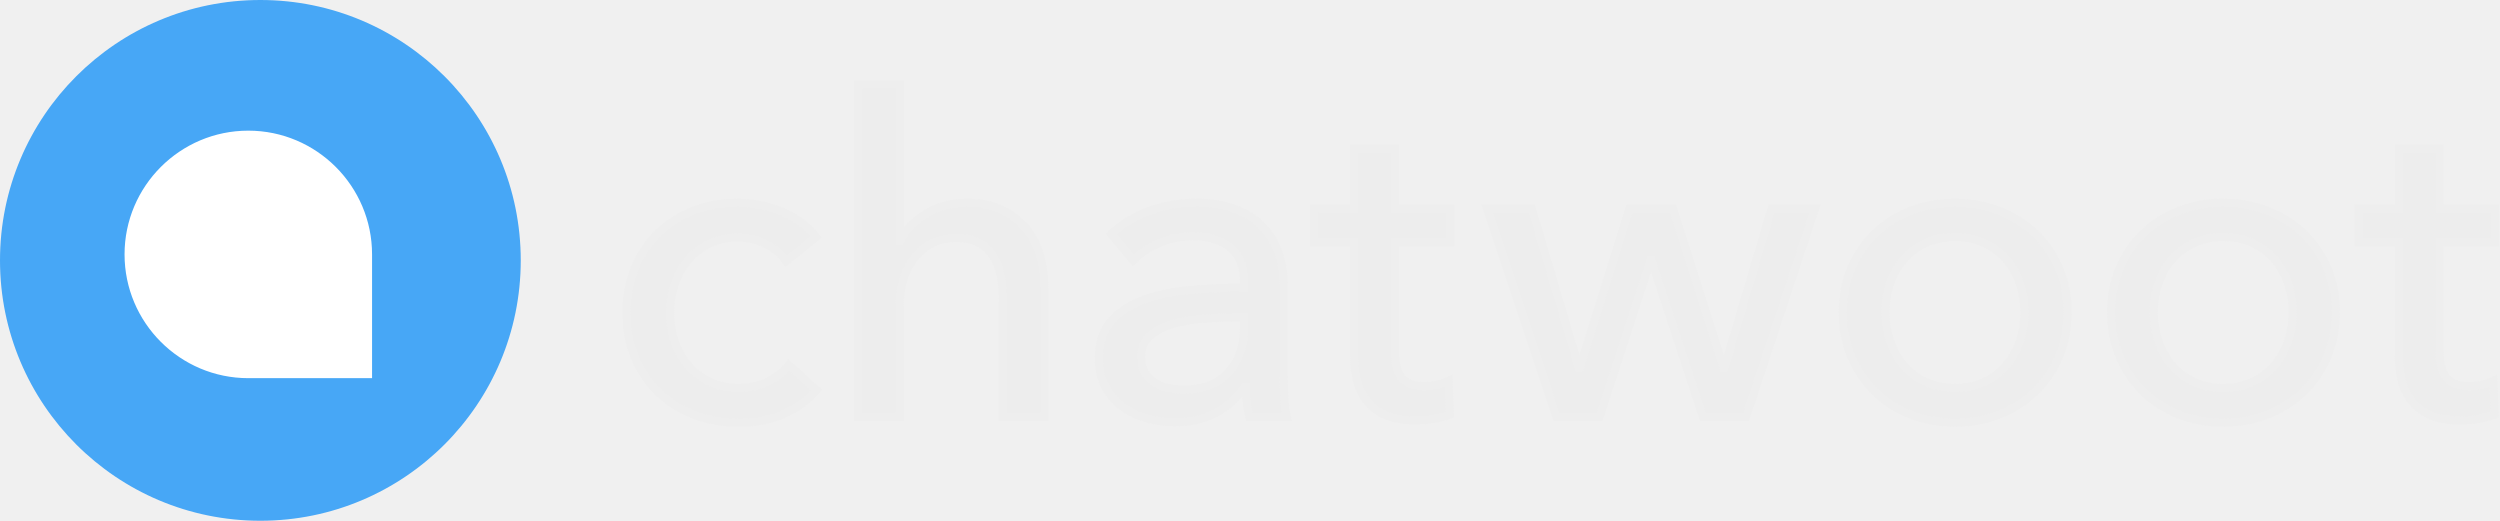
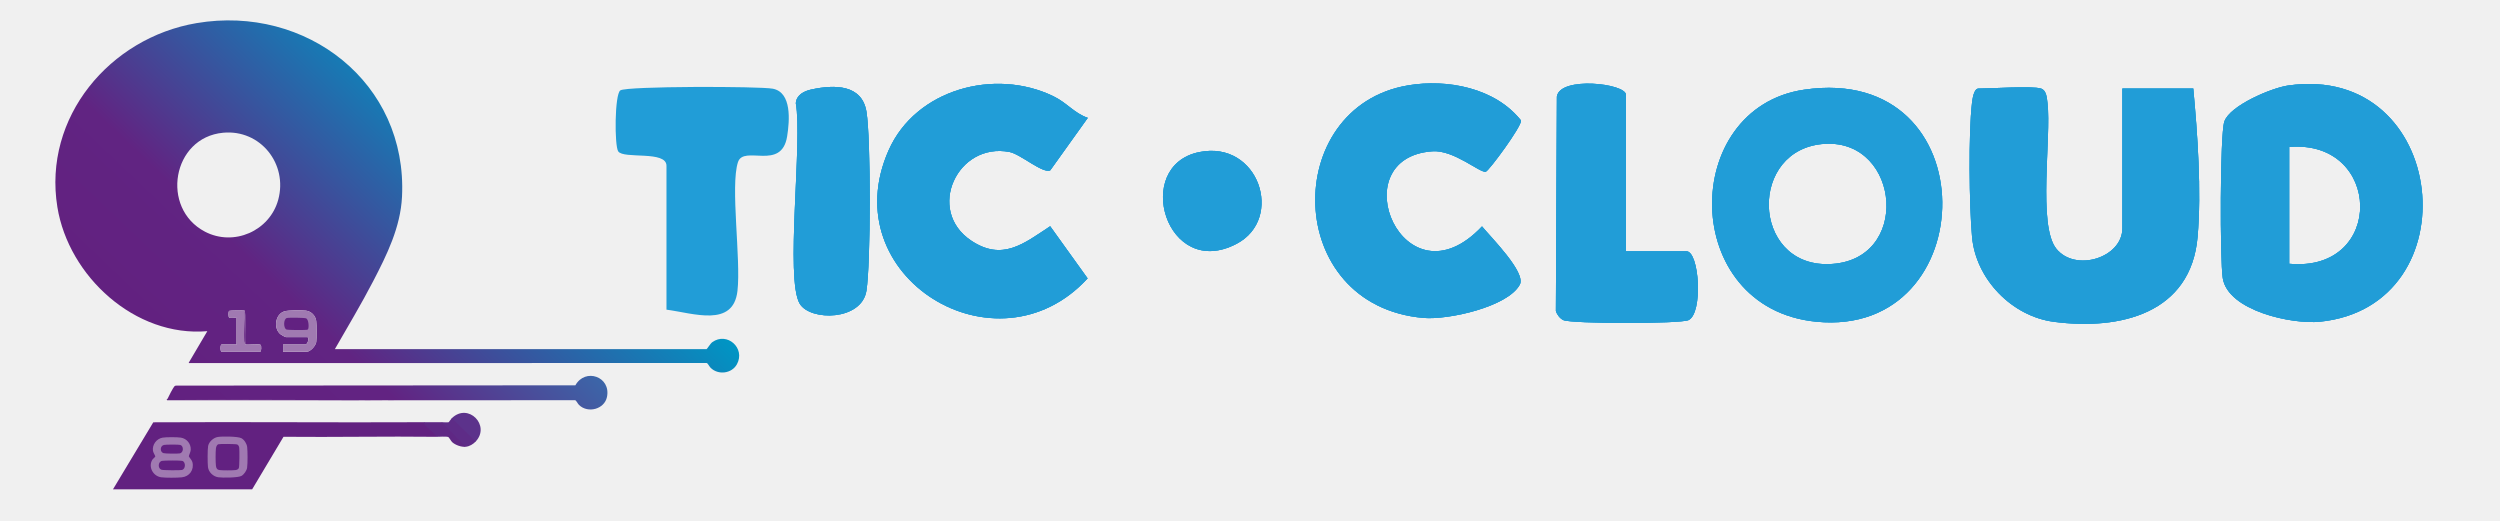
- <svg xmlns="http://www.w3.org/2000/svg" width="2458px" height="512px" viewBox="0 0 2458 512" version="1.1">
-   <g id="Page-1" stroke="none" stroke-width="1" fill="none" fill-rule="evenodd">
-     <g id="logo" fill-rule="nonzero">
-       <g id="woot-log">
-         <circle id="Oval" fill="#47A7F6" cx="256" cy="256" r="256" />
-         <path d="M362.808,368.808 L244.123,368.808 C178.699,368.808 125.457,315.562 125.457,250.122 C125.457,184.703 178.699,131.457 244.124,131.457 C309.565,131.457 362.808,184.703 362.808,250.122 L362.808,368.808 Z" id="Fill-1" stroke="#FFFFFF" stroke-width="6" fill="#FFFFFF" />
-       </g>
-       <path d="M772.982,256.848 C768.658,250.217 762.171,244.667 753.522,240.198 C744.872,235.73 735.647,233.495 725.844,233.495 C715.177,233.495 705.735,235.513 697.518,239.55 C689.302,243.586 682.31,248.992 676.544,255.767 C670.778,262.542 666.381,270.398 663.354,279.336 C660.327,288.273 658.813,297.643 658.813,307.446 C658.813,317.248 660.327,326.618 663.354,335.555 C666.381,344.493 670.778,352.349 676.544,359.124 C682.31,365.899 689.374,371.305 697.735,375.341 C706.095,379.378 715.609,381.396 726.277,381.396 C736.656,381.396 746.098,379.378 754.603,375.341 C763.108,371.305 770.099,365.827 775.577,358.908 L802.822,383.558 C794.173,393.649 783.361,401.505 770.387,407.127 C757.414,412.749 742.71,415.56 726.277,415.56 C710.42,415.56 695.789,412.965 682.382,407.776 C668.976,402.586 657.372,395.307 647.569,385.937 C637.767,376.567 630.055,365.251 624.433,351.989 C618.811,338.727 616,323.879 616,307.446 C616,291.3 618.739,276.597 624.217,263.335 C629.695,250.073 637.335,238.685 647.137,229.171 C656.939,219.657 668.544,212.305 681.95,207.115 C695.356,201.926 709.843,199.331 725.412,199.331 C739.827,199.331 754.17,202.214 768.441,207.98 C782.713,213.746 794.028,222.107 802.389,233.063 L772.982,256.848 Z M885.421,236.09 C890.322,225.999 898.683,217.35 910.504,210.143 C922.324,202.935 935.586,199.331 950.29,199.331 C963.552,199.331 974.94,201.565 984.454,206.034 C993.968,210.503 1001.896,216.485 1008.239,223.981 C1014.582,231.477 1019.267,240.27 1022.294,250.361 C1025.321,260.452 1026.835,271.263 1026.835,282.795 L1026.835,409.938 L986.184,409.938 L986.184,296.634 C986.184,288.273 985.535,280.345 984.238,272.849 C982.94,265.353 980.562,258.722 977.102,252.956 C973.643,247.19 968.958,242.577 963.047,239.117 C957.137,235.658 949.425,233.928 939.911,233.928 C923.766,233.928 910.504,240.054 900.125,252.307 C889.746,264.56 884.556,280.921 884.556,301.391 L884.556,409.938 L843.905,409.938 L843.905,83 L884.556,83 L884.556,236.09 L885.421,236.09 Z M1223.171,277.174 C1223.171,261.893 1218.558,250.577 1209.332,243.226 C1200.106,235.874 1187.853,232.198 1172.573,232.198 C1161.041,232.198 1150.157,234.432 1139.923,238.901 C1129.688,243.37 1121.111,249.064 1114.191,255.983 L1092.568,230.036 C1102.659,220.522 1114.984,213.026 1129.544,207.548 C1144.103,202.07 1159.743,199.331 1176.465,199.331 C1191.169,199.331 1203.926,201.421 1214.738,205.602 C1225.549,209.782 1234.415,215.476 1241.334,222.684 C1248.253,229.892 1253.443,238.396 1256.902,248.199 C1260.362,258.001 1262.092,268.524 1262.092,279.768 L1262.092,369.287 C1262.092,376.206 1262.308,383.486 1262.741,391.126 C1263.173,398.766 1263.966,405.037 1265.119,409.938 L1228.36,409.938 C1226.054,400.136 1224.9,390.333 1224.9,380.531 L1223.603,380.531 C1216.107,391.487 1206.665,399.991 1195.277,406.046 C1183.889,412.1 1170.411,415.128 1154.842,415.128 C1146.77,415.128 1138.337,414.046 1129.544,411.884 C1120.75,409.722 1112.75,406.19 1105.542,401.289 C1098.334,396.388 1092.352,389.901 1087.595,381.828 C1082.838,373.756 1080.46,363.809 1080.46,351.989 C1080.46,336.42 1084.64,324.095 1093.001,315.014 C1101.362,305.932 1112.317,299.013 1125.868,294.256 C1139.418,289.499 1154.698,286.399 1171.708,284.958 C1188.718,283.516 1205.872,282.795 1223.171,282.795 L1223.171,277.174 Z M1213.224,312.203 C1203.133,312.203 1192.682,312.635 1181.871,313.5 C1171.059,314.365 1161.257,316.095 1152.464,318.689 C1143.67,321.284 1136.391,325.176 1130.625,330.366 C1124.859,335.555 1121.976,342.475 1121.976,351.124 C1121.976,357.178 1123.201,362.224 1125.651,366.26 C1128.102,370.296 1131.345,373.612 1135.382,376.206 C1139.418,378.801 1143.887,380.603 1148.788,381.612 C1153.689,382.621 1158.734,383.126 1163.924,383.126 C1182.952,383.126 1197.584,377.432 1207.818,366.044 C1218.053,354.655 1223.171,340.312 1223.171,323.014 L1223.171,312.203 L1213.224,312.203 Z M1425.993,238.252 L1371.504,238.252 L1371.504,345.069 C1371.504,357.467 1373.81,366.332 1378.423,371.666 C1383.036,376.999 1390.388,379.666 1400.478,379.666 C1404.226,379.666 1408.263,379.234 1412.587,378.369 C1416.912,377.504 1420.804,376.206 1424.264,374.477 L1425.561,407.776 C1420.66,409.506 1415.254,410.875 1409.344,411.884 C1403.433,412.893 1397.307,413.398 1390.964,413.398 C1371.648,413.398 1356.872,408.064 1346.637,397.397 C1336.402,386.729 1331.285,370.729 1331.285,349.394 L1331.285,238.252 L1291.931,238.252 L1291.931,204.953 L1331.285,204.953 L1331.285,146.139 L1371.504,146.139 L1371.504,204.953 L1425.993,204.953 L1425.993,238.252 Z M1506.078,204.953 L1552.351,361.503 L1553.216,361.503 L1602.083,204.953 L1644.897,204.953 L1694.629,361.503 L1695.494,361.503 L1741.767,204.953 L1784.581,204.953 L1716.685,409.938 L1674.304,409.938 L1623.706,255.983 L1622.841,255.983 L1572.676,409.938 L1530.295,409.938 L1461.967,204.953 L1506.078,204.953 Z M2032.811,307.013 C2032.811,322.87 2030,337.429 2024.378,350.691 C2018.756,363.953 2010.972,375.413 2001.026,385.072 C1991.079,394.73 1979.331,402.226 1965.78,407.56 C1952.23,412.893 1937.671,415.56 1922.102,415.56 C1906.534,415.56 1891.974,412.893 1878.424,407.56 C1864.873,402.226 1853.197,394.73 1843.395,385.072 C1833.592,375.413 1825.88,363.953 1820.258,350.691 C1814.636,337.429 1811.825,322.87 1811.825,307.013 C1811.825,291.156 1814.636,276.669 1820.258,263.551 C1825.88,250.433 1833.592,239.117 1843.395,229.603 C1853.197,220.089 1864.873,212.665 1878.424,207.332 C1891.974,201.998 1906.534,199.331 1922.102,199.331 C1937.671,199.331 1952.23,201.998 1965.78,207.332 C1979.331,212.665 1991.079,220.089 2001.026,229.603 C2010.972,239.117 2018.756,250.433 2024.378,263.551 C2030,276.669 2032.811,291.156 2032.811,307.013 Z M1990.43,307.013 C1990.43,297.211 1988.917,287.841 1985.89,278.903 C1982.862,269.966 1978.466,262.11 1972.7,255.334 C1966.934,248.559 1959.798,243.154 1951.293,239.117 C1942.788,235.081 1933.058,233.063 1922.102,233.063 C1911.146,233.063 1901.416,235.081 1892.911,239.117 C1884.406,243.154 1877.271,248.559 1871.505,255.334 C1865.738,262.11 1861.342,269.966 1858.315,278.903 C1855.287,287.841 1853.774,297.211 1853.774,307.013 C1853.774,316.816 1855.287,326.185 1858.315,335.123 C1861.342,344.06 1865.738,351.989 1871.505,358.908 C1877.271,365.827 1884.406,371.305 1892.911,375.341 C1901.416,379.378 1911.146,381.396 1922.102,381.396 C1933.058,381.396 1942.788,379.378 1951.293,375.341 C1959.798,371.305 1966.934,365.827 1972.7,358.908 C1978.466,351.989 1982.862,344.06 1985.89,335.123 C1988.917,326.185 1990.43,316.816 1990.43,307.013 Z M2296.611,307.013 C2296.611,322.87 2293.8,337.429 2288.178,350.691 C2282.556,363.953 2274.771,375.413 2264.825,385.072 C2254.878,394.73 2243.13,402.226 2229.58,407.56 C2216.029,412.893 2201.47,415.56 2185.901,415.56 C2170.333,415.56 2155.774,412.893 2142.223,407.56 C2128.673,402.226 2116.996,394.73 2107.194,385.072 C2097.392,375.413 2089.68,363.953 2084.058,350.691 C2078.436,337.429 2075.625,322.87 2075.625,307.013 C2075.625,291.156 2078.436,276.669 2084.058,263.551 C2089.68,250.433 2097.392,239.117 2107.194,229.603 C2116.996,220.089 2128.673,212.665 2142.223,207.332 C2155.774,201.998 2170.333,199.331 2185.901,199.331 C2201.47,199.331 2216.029,201.998 2229.58,207.332 C2243.13,212.665 2254.878,220.089 2264.825,229.603 C2274.771,239.117 2282.556,250.433 2288.178,263.551 C2293.8,276.669 2296.611,291.156 2296.611,307.013 Z M2254.23,307.013 C2254.23,297.211 2252.716,287.841 2249.689,278.903 C2246.662,269.966 2242.265,262.11 2236.499,255.334 C2230.733,248.559 2223.597,243.154 2215.092,239.117 C2206.587,235.081 2196.857,233.063 2185.901,233.063 C2174.946,233.063 2165.215,235.081 2156.71,239.117 C2148.205,243.154 2141.07,248.559 2135.304,255.334 C2129.538,262.11 2125.141,269.966 2122.114,278.903 C2119.087,287.841 2117.573,297.211 2117.573,307.013 C2117.573,316.816 2119.087,326.185 2122.114,335.123 C2125.141,344.06 2129.538,351.989 2135.304,358.908 C2141.07,365.827 2148.205,371.305 2156.71,375.341 C2165.215,379.378 2174.946,381.396 2185.901,381.396 C2196.857,381.396 2206.587,379.378 2215.092,375.341 C2223.597,371.305 2230.733,365.827 2236.499,358.908 C2242.265,351.989 2246.662,344.06 2249.689,335.123 C2252.716,326.185 2254.23,316.816 2254.23,307.013 Z M2453.16,238.252 L2398.671,238.252 L2398.671,345.069 C2398.671,357.467 2400.977,366.332 2405.59,371.666 C2410.203,376.999 2417.554,379.666 2427.645,379.666 C2431.393,379.666 2435.429,379.234 2439.754,378.369 C2444.079,377.504 2447.971,376.206 2451.43,374.477 L2452.728,407.776 C2447.827,409.506 2442.421,410.875 2436.511,411.884 C2430.6,412.893 2424.474,413.398 2418.131,413.398 C2398.815,413.398 2384.039,408.064 2373.804,397.397 C2363.569,386.729 2358.452,370.729 2358.452,349.394 L2358.452,238.252 L2319.098,238.252 L2319.098,204.953 L2358.452,204.953 L2358.452,146.139 L2398.671,146.139 L2398.671,204.953 L2453.16,204.953 L2453.16,238.252 Z" id="chatwoot" stroke="#EEEEEE" stroke-width="8" fill="#EDEDED" />
+ <svg xmlns="http://www.w3.org/2000/svg" id="Capa_1" version="1.1" viewBox="0 0 2458 512">
+   <defs>
+     <style>
+       .st0 {
+         fill: url(#Degradado_sin_nombre_6);
+       }
+ 
+       .st1 {
+         fill: url(#Degradado_sin_nombre_5);
+       }
+ 
+       .st2 {
+         fill: #622180;
+       }
+ 
+       .st3 {
+         fill: #5f2884;
+       }
+ 
+       .st4 {
+         fill: #5c328b;
+       }
+ 
+       .st5 {
+         fill: #5e2c87;
+       }
+ 
+       .st6 {
+         fill: #622181;
+       }
+ 
+       .st7 {
+         fill: #a07ab1;
+       }
+ 
+       .st8 {
+         fill: #219dd7;
+       }
+ 
+       .st9 {
+         fill: #a079b1;
+       }
+     </style>
+     <linearGradient id="Degradado_sin_nombre_5" data-name="Degradado sin nombre 5" x1="85.74" y1="1050.4" x2="-181.01" y2="1330.36" gradientTransform="translate(411 -924)" gradientUnits="userSpaceOnUse">
+       <stop offset="0" stop-color="#0095c4" />
+       <stop offset=".69" stop-color="#612482" />
+       <stop offset="1" stop-color="#622180" />
+     </linearGradient>
+     <linearGradient id="Degradado_sin_nombre_6" data-name="Degradado sin nombre 6" x1="78.19" y1="1201.72" x2="-133.54" y2="1421.33" gradientTransform="translate(411 -924)" gradientUnits="userSpaceOnUse">
+       <stop offset="0" stop-color="#3c65a8" />
+       <stop offset=".5" stop-color="#622382" />
+       <stop offset="1" stop-color="#622180" />
+     </linearGradient>
+   </defs>
+   <g>
+     <path class="st8" d="M2006.73,87.08c5.34,1.65,5.8,9.34,6.36,14.15,3.95,33.68-9.68,120.2,8.57,143.18,18.68,23.53,65.05,9.05,65.05-19.93V87.08h69.73c4.22,44.7,8.14,100.8,4.25,145.75-6.53,75.36-76.15,92.13-141.3,83.58-41.29-5.42-76.76-41.87-80.49-83.57-2.78-31.1-3.59-101.36-.04-131.62.48-4.13,1.87-14.15,6.36-14.15,13.47,0,52.5-2.79,61.52,0Z" />
+     <path class="st8" d="M2006.73,87.08c5.34,1.65,5.8,9.34,6.36,14.15,3.95,33.68-9.68,120.2,8.57,143.18,18.68,23.53,65.05,9.05,65.05-19.93V87.08h69.73c4.22,44.7,8.14,100.8,4.25,145.75-6.53,75.36-76.15,92.13-141.3,83.58-41.29-5.42-76.76-41.87-80.49-83.57-2.78-31.1-3.59-101.36-.04-131.62.48-4.13,1.87-14.15,6.36-14.15,13.47,0,52.5-2.79,61.52,0Z" />
+     <path class="st8" d="M2006.73,87.08c5.34,1.65,5.8,9.34,6.36,14.15,3.95,33.68-9.68,120.2,8.57,143.18,18.68,23.53,65.05,9.05,65.05-19.93V87.08h69.73c4.22,44.7,8.14,100.8,4.25,145.75-6.53,75.36-76.15,92.13-141.3,83.58-41.29-5.42-76.76-41.87-80.49-83.57-2.78-31.1-3.59-101.36-.04-131.62.48-4.13,1.87-14.15,6.36-14.15,13.47,0,52.5-2.79,61.52,0Z" />
+   </g>
+   <g>
+     <path class="st8" d="M2249.77,84.06c157.83-22.51,181.73,216.82,31.33,232.24-27.7,2.84-90.6-10.76-95.7-42.86-2.78-17.45-2.78-140.8,1.53-153.81,5.24-15.81,46.45-33.23,62.84-35.57ZM2250.77,259.34c94.53,8.76,91.45-122.52,0-114.84v114.84Z" />
+     <path class="st8" d="M2249.77,84.06c157.83-22.51,181.73,216.82,31.33,232.24-27.7,2.84-90.6-10.76-95.7-42.86-2.78-17.45-2.78-140.8,1.53-153.81,5.24-15.81,46.45-33.23,62.84-35.57ZM2250.77,259.34c94.53,8.76,91.45-122.52,0-114.84v114.84Z" />
+     <path class="st8" d="M2249.77,84.06c157.83-22.51,181.73,216.82,31.33,232.24-27.7,2.84-90.6-10.76-95.7-42.86-2.78-17.45-2.78-140.8,1.53-153.81,5.24-15.81,46.45-33.23,62.84-35.57ZM2250.77,259.34c94.53,8.76,91.45-122.52,0-114.84v114.84Z" />
+   </g>
+   <g>
+     <path class="st8" d="M1774.01,88.15c181.38-26.43,176.48,244.51,11.68,228.17-134.45-13.33-134.54-210.27-11.68-228.17ZM1794.48,141.41c-75.8,4.17-72.85,119.87,3.07,118.27,81.94-1.73,71.4-122.36-3.07-118.27Z" />
+     <path class="st8" d="M1774.01,88.15c181.38-26.43,176.48,244.51,11.68,228.17-134.45-13.33-134.54-210.27-11.68-228.17ZM1794.48,141.41c-75.8,4.17-72.85,119.87,3.07,118.27,81.94-1.73,71.4-122.36-3.07-118.27Z" />
+     <path class="st8" d="M1774.01,88.15c181.38-26.43,176.48,244.51,11.68,228.17-134.45-13.33-134.54-210.27-11.68-228.17ZM1794.48,141.41c-75.8,4.17-72.85,119.87,3.07,118.27,81.94-1.73,71.4-122.36-3.07-118.27Z" />
+   </g>
+   <g>
+     <path class="st8" d="M1384.27,83.95c38.71-6.56,85.86,2.5,111.18,34.49,1.03,5.42-31.58,49.65-34.64,50.39-5.72,1.39-31.22-21.54-52.42-20.07-90.86,6.31-28.39,155.42,48.72,73.84,9.09,10.99,43.59,45.49,37.14,57.29-12.02,22-70.66,34.76-94.52,32.71-138.6-11.93-140.26-207.49-15.46-228.64Z" />
+     <path class="st8" d="M1384.27,83.95c38.71-6.56,85.86,2.5,111.18,34.49,1.03,5.42-31.58,49.65-34.64,50.39-5.72,1.39-31.22-21.54-52.42-20.07-90.86,6.31-28.39,155.42,48.72,73.84,9.09,10.99,43.59,45.49,37.14,57.29-12.02,22-70.66,34.76-94.52,32.71-138.6-11.93-140.26-207.49-15.46-228.64Z" />
+     <path class="st8" d="M1384.27,83.95c38.71-6.56,85.86,2.5,111.18,34.49,1.03,5.42-31.58,49.65-34.64,50.39-5.72,1.39-31.22-21.54-52.42-20.07-90.86,6.31-28.39,155.42,48.72,73.84,9.09,10.99,43.59,45.49,37.14,57.29-12.02,22-70.66,34.76-94.52,32.71-138.6-11.93-140.26-207.49-15.46-228.64Z" />
+   </g>
+   <g>
+     <path class="st8" d="M1069.51,115.87l-36.85,51.54c-7.03,3.78-29.3-15.87-40-17.96-51.36-10.03-82.58,57.24-37.77,87.14,30.69,20.48,51.72,2.92,77.64-14.15l36.8,51.26c-89.31,97.33-250.87-1.61-195.58-126.05,26.62-59.91,104.2-80.9,161.7-53.14,13.74,6.63,20.56,16.69,34.06,21.36Z" />
+     <path class="st8" d="M1069.51,115.87l-36.85,51.54c-7.03,3.78-29.3-15.87-40-17.96-51.36-10.03-82.58,57.24-37.77,87.14,30.69,20.48,51.72,2.92,77.64-14.15l36.8,51.26c-89.31,97.33-250.87-1.61-195.58-126.05,26.62-59.91,104.2-80.9,161.7-53.14,13.74,6.63,20.56,16.69,34.06,21.36Z" />
+     <path class="st8" d="M1069.51,115.87l-36.85,51.54c-7.03,3.78-29.3-15.87-40-17.96-51.36-10.03-82.58,57.24-37.77,87.14,30.69,20.48,51.72,2.92,77.64-14.15l36.8,51.26c-89.31,97.33-250.87-1.61-195.58-126.05,26.62-59.91,104.2-80.9,161.7-53.14,13.74,6.63,20.56,16.69,34.06,21.36Z" />
+   </g>
+   <path class="st8" d="M655.28,304.46v-141.5c0-15.23-42-6.28-47.43-14.1-3.79-5.46-3.59-56.07,2.05-59.99,6.15-4.28,136.76-4.14,149.85-1.67,18.9,3.55,16.6,31.48,14.18,46.78-5.46,34.59-42.69,8.15-48.36,25.45-7.7,23.52,3.08,95.27-.5,126.64-4.13,36.19-43.17,21.89-69.8,18.38Z" />
+   <g>
+     <path class="st8" d="M1598.63,247.04h59.47c12.68,0,16.59,60.64,2.07,67.69-7.82,3.8-115.56,3.66-123.08,0-3.43-1.67-6.28-5.38-7.36-9.05l.97-210.76c3.2-20.26,67.93-12.87,67.93-1.69v153.81Z" />
+     <path class="st8" d="M1598.63,247.04h59.47c12.68,0,16.59,60.64,2.07,67.69-7.82,3.8-115.56,3.66-123.08,0-3.43-1.67-6.28-5.38-7.36-9.05l.97-210.76c3.2-20.26,67.93-12.87,67.93-1.69v153.81Z" />
+     <path class="st8" d="M1598.63,247.04h59.47c12.68,0,16.59,60.64,2.07,67.69-7.82,3.8-115.56,3.66-123.08,0-3.43-1.67-6.28-5.38-7.36-9.05l.97-210.76c3.2-20.26,67.93-12.87,67.93-1.69v153.81Z" />
+   </g>
+   <g>
+     <path class="st8" d="M797.7,88c22.77-4.95,49.77-5.12,54.22,21.88,4.38,26.63,4.22,148.91-.02,175.87-4.67,29.76-55.26,30.19-65.62,12.81-14.54-24.39,2.98-159.88-3.85-197.13.67-8.13,8.09-11.87,15.27-13.44Z" />
+     <path class="st8" d="M797.7,88c22.77-4.95,49.77-5.12,54.22,21.88,4.38,26.63,4.22,148.91-.02,175.87-4.67,29.76-55.26,30.19-65.62,12.81-14.54-24.39,2.98-159.88-3.85-197.13.67-8.13,8.09-11.87,15.27-13.44Z" />
+     <path class="st8" d="M797.7,88c22.77-4.95,49.77-5.12,54.22,21.88,4.38,26.63,4.22,148.91-.02,175.87-4.67,29.76-55.26,30.19-65.62,12.81-14.54-24.39,2.98-159.88-3.85-197.13.67-8.13,8.09-11.87,15.27-13.44Z" />
+   </g>
+   <g>
+     <path class="st8" d="M1179.18,149.52c58.42-11.82,83.73,65.33,36.76,90.12-69.24,36.54-103.03-76.72-36.76-90.12Z" />
+     <path class="st8" d="M1179.18,149.52c58.42-11.82,83.73,65.33,36.76,90.12-69.24,36.54-103.03-76.72-36.76-90.12Z" />
+     <path class="st8" d="M1179.18,149.52c58.42-11.82,83.73,65.33,36.76,90.12-69.24,36.54-103.03-76.72-36.76-90.12Z" />
+   </g>
+   <g>
+     <path class="st1" d="M186.86,356.96c-.44-.03-1.33.27-1.3-.32l18.28-31.03c-70.92,6.08-136.38-53.89-147.43-122.02C42.08,115.3,108.03,37.16,193.27,22.73c107.72-18.24,207.49,58.5,201.99,170.63-1.47,30.06-14.85,57.13-28.43,83.27-11.74,22.6-24.92,44.53-37.57,66.61h365.47c.44,0,3.67-5.43,5.59-6.82,14.57-10.45,32.81,5.87,24.26,21.65-5.06,9.34-18.53,10.95-25.95,3.48-1.32-1.33-2.74-4.51-3.88-4.64l-341.97.05h-165.91ZM219.39,130.5c-50.17,4.67-61.79,74.24-17.94,97.24,28.39,14.89,63.74-.68,72.1-31.32,9.61-35.2-17.45-69.34-54.16-65.92ZM240.42,305.36c-.89-.3-14.45-.15-15.07.29-.98.68-.98,5.93,0,6.62,1.23.86,5.5-.02,7.23.29v26.13h-14.7c-1.44,0-1.44,7.19,0,7.19h37.89c1.22,0,1.54-6.08.37-6.9-1.58-1.1-11.99.22-14.66-.26-.8-.16-.28-1-.41-1.33-.45-3.62.86-31.49-.65-32.01ZM278.31,345.86h23.19c3.68,0,8.86-5.86,9.43-9.51s.52-16.89-.02-20.81c-.71-5.21-4.9-9.41-10.12-10.12-4.22-.57-17.57-.5-21.35.75-9.08,3-10.59,16.88-3.76,22.4.91.74,4.74,2.93,5.56,2.93h20.9c2.12,0,.68,7.19-1.96,7.19h-21.88v7.19Z" />
+     <path class="st2" d="M352.77,356.96h-165.91,165.91Z" />
+     <g>
+       <path class="st9" d="M240.42,305.36c.16,10.74.38,21.41.65,32.01.13.33-.39,1.18.41,1.33,2.67.47,13.08-.84,14.66.26,1.18.82.85,6.9-.37,6.9h-37.89c-1.44,0-1.44-7.19,0-7.19h14.7v-26.13c-1.72-.3-6,.57-7.23-.29-.98-.68-.98-5.93,0-6.62.62-.43,14.17-.59,15.07-.29Z" />
+       <path class="st2" d="M241.07,337.37c-.34-.85-.61-.93-.7-2.21-.67-9.63.6-20.08.05-29.8,1.52.52.2,28.39.65,32.01Z" />
+     </g>
+     <g>
+       <path class="st7" d="M278.31,345.86v-7.19h21.88c2.64,0,4.08-7.19,1.96-7.19h-20.9c-.83,0-4.65-2.19-5.56-2.93-6.83-5.52-5.33-19.4,3.76-22.4,3.78-1.25,17.13-1.32,21.35-.75,5.22.71,9.42,4.92,10.12,10.12.53,3.92.61,16.99.02,20.81s-5.76,9.51-9.43,9.51h-23.19Z" />
+       <path class="st6" d="M282.04,312.68c1.84-.53,17.45-.36,18.98.34,2.55,1.17,2.88,9.15,1.83,10.66-.47.67-1.27.56-1.97.64-2.36.29-17.86.26-19.29-.37-3-1.32-3.03-10.28.45-11.28Z" />
    </g>
  </g>
+   <g>
+     <path class="st2" d="M416.13,415.1l1.95.77c3.84,3.97,7.69,7.94,11.57,11.9l-.46,1.71c-50.13-.61-100.32.48-150.45-.03l-30.81,51.63H111.09l39.62-65.87c88.47-.51,176.96.33,265.42-.1Z" />
+     <path class="st0" d="M164.65,392.23c.74-1.88,5.83-11.5,6.85-12.42.6-.54,1.11-.74,1.93-.68l392.28-.29c9.62-17.38,35.21-8.56,31.07,11.47-2.48,12.01-18.72,16.4-27.5,7.83-1.37-1.34-2.68-4.51-3.87-4.65-57.6.07-115.2.07-172.79.05l-227.51-.65-.46-.66Z" />
+     <path class="st4" d="M467.73,434.04l-1.34.52c-7.5-7.3-15.01-14.6-22.52-21.9l.35-1.48c16.19-15.66,38.27,7.21,23.52,22.86Z" />
+     <path class="st5" d="M467.73,434.04c-2.56,2.72-6.01,4.82-9.8,5.23-2.34-.41-3.74-1.79-5.23-3.5l-18.67-19.19.39-1.47c1.88-.03,5.22.37,6.73.01.24-.06,2.1-2.99,3.07-3.93l23.52,22.86Z" />
+     <path class="st3" d="M434.42,415.1l23.52,24.17c-4.23.46-10.29-1.69-13.39-4.58-1.16-1.09-2.98-4.75-4.03-5.11-1.83-.63-8.73-.08-11.32-.11-3.3-5.6-10.12-8.51-13.06-14.37,6.08-.03,12.21.11,18.29,0Z" />
+     <path class="st2" d="M392.62,393.54c-76.09-.03-152.2.02-228.29,0-1.21-.76.29-1.22.32-1.31l227.97,1.31Z" />
+     <path class="st7" d="M159.9,430.28c3.51-.59,14.47-.59,17.98,0,5.84.98,9.92,6.06,9.67,11.94-.09,2.13-2.01,5.84-1.9,6.43.12.63,3.01,3.71,3.5,5.63,1.95,7.62-2.8,14.27-10.48,15.04-4.62.46-15.7.56-20.18-.05-7.92-1.08-12.97-10.08-8.78-17.16.62-1.05,2.95-2.76,2.99-3.35.04-.5-2.03-3.83-2.29-5.39-.98-6.07,3.46-12.07,9.48-13.08Z" />
+     <path class="st9" d="M214.12,429.62c4.16-.7,19.89-.64,23.27,1.24,2.9,1.62,5.27,5.43,5.64,8.73.49,4.38.53,15.89-.06,20.19-.4,2.94-3.02,6.71-5.58,8.14-3.37,1.87-18.51,1.91-22.72,1.34-5-.68-9.58-4.97-10.2-10.05-.44-3.64-.51-17.43.16-20.77.85-4.17,5.28-8.11,9.48-8.81Z" />
+     <path class="st6" d="M159.24,453.12c1.96-.45,18.25-.5,19.97,0,3.51,1.01,3.54,8.23-.53,8.99-2.19.41-18.13.32-19.94-.27-3.66-1.18-3.57-7.78.51-8.72Z" />
+     <path class="st6" d="M161.2,437.45c1.82-.42,14.43-.47,16.05,0,3.49,1,3.44,7.59-.53,8.34-2,.37-14.3.29-16.03-.27-3.62-1.17-3.47-7.15.51-8.06Z" />
+     <path class="st6" d="M214.74,436.78c1.53-.46,17.25-.33,18.47.22s1.84,1.94,2.01,3.22c.31,2.34.23,18.57-.38,19.94-.55,1.26-1.94,1.84-3.22,2.01-3.02.4-12.73.4-15.74,0-2.53-.33-3.3-1.86-3.58-4.26-.43-3.76-.44-13.26,0-17.01.17-1.48.84-3.63,2.43-4.1Z" />
+   </g>
</svg>
